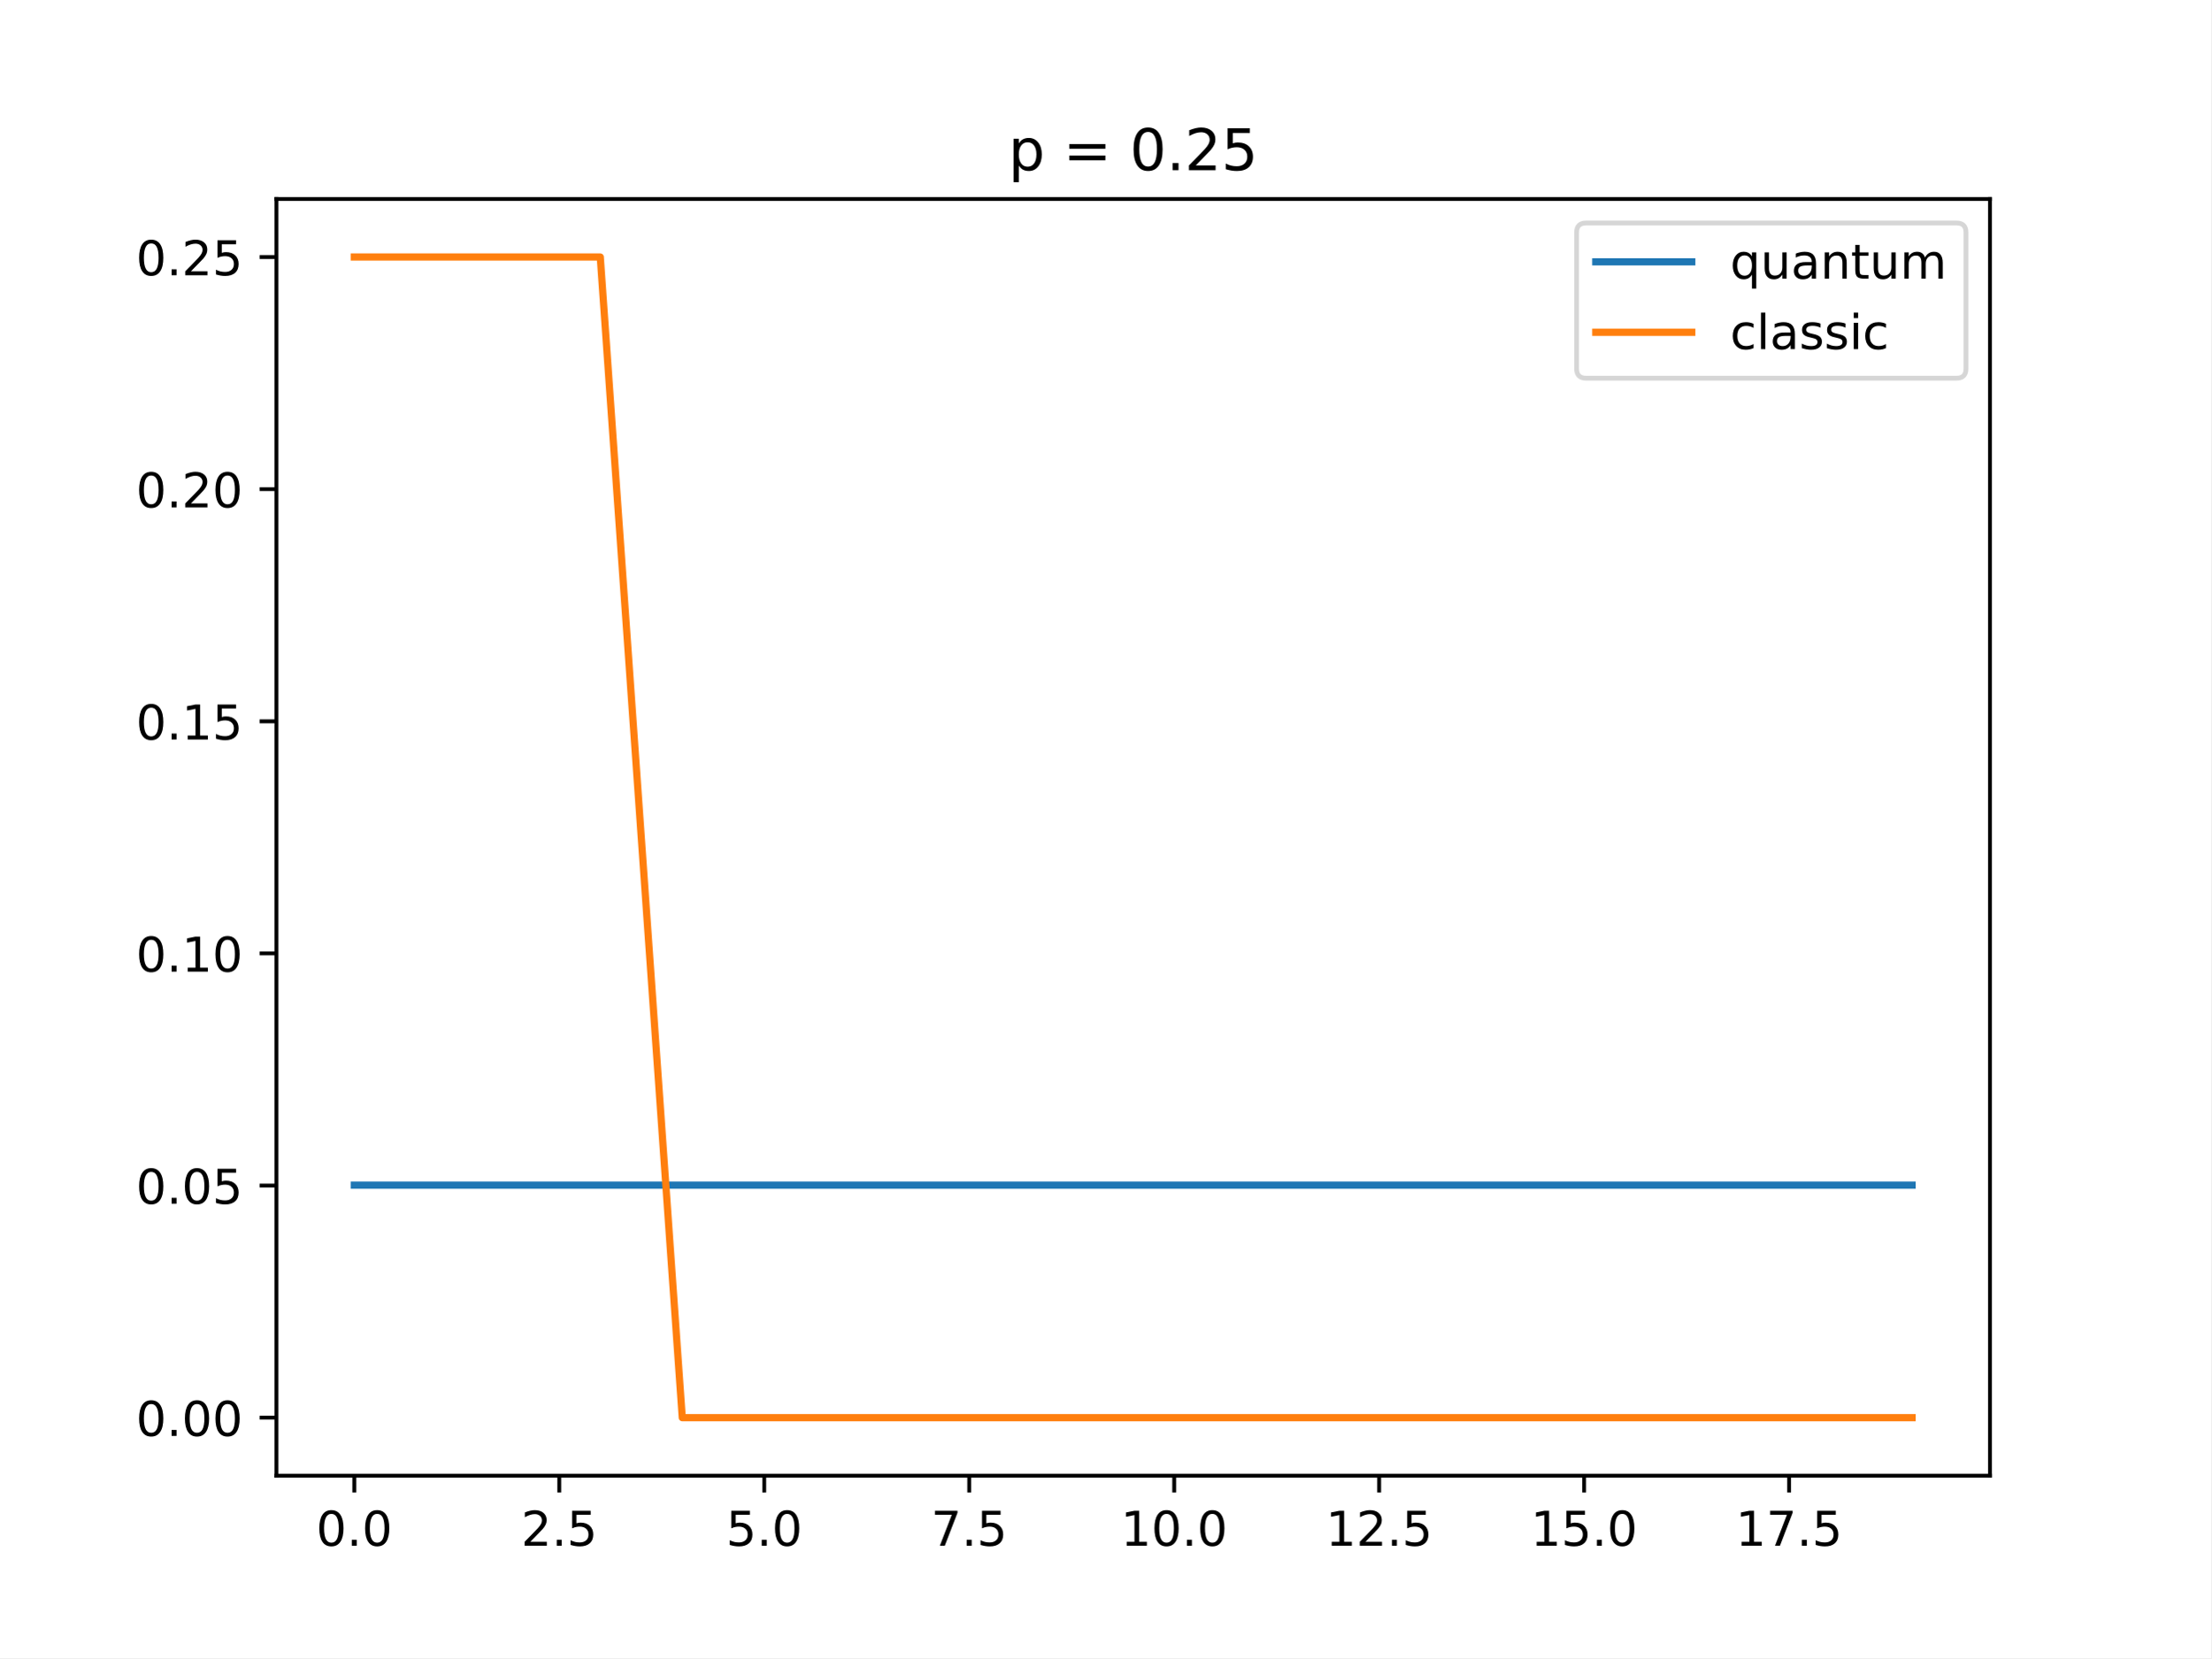
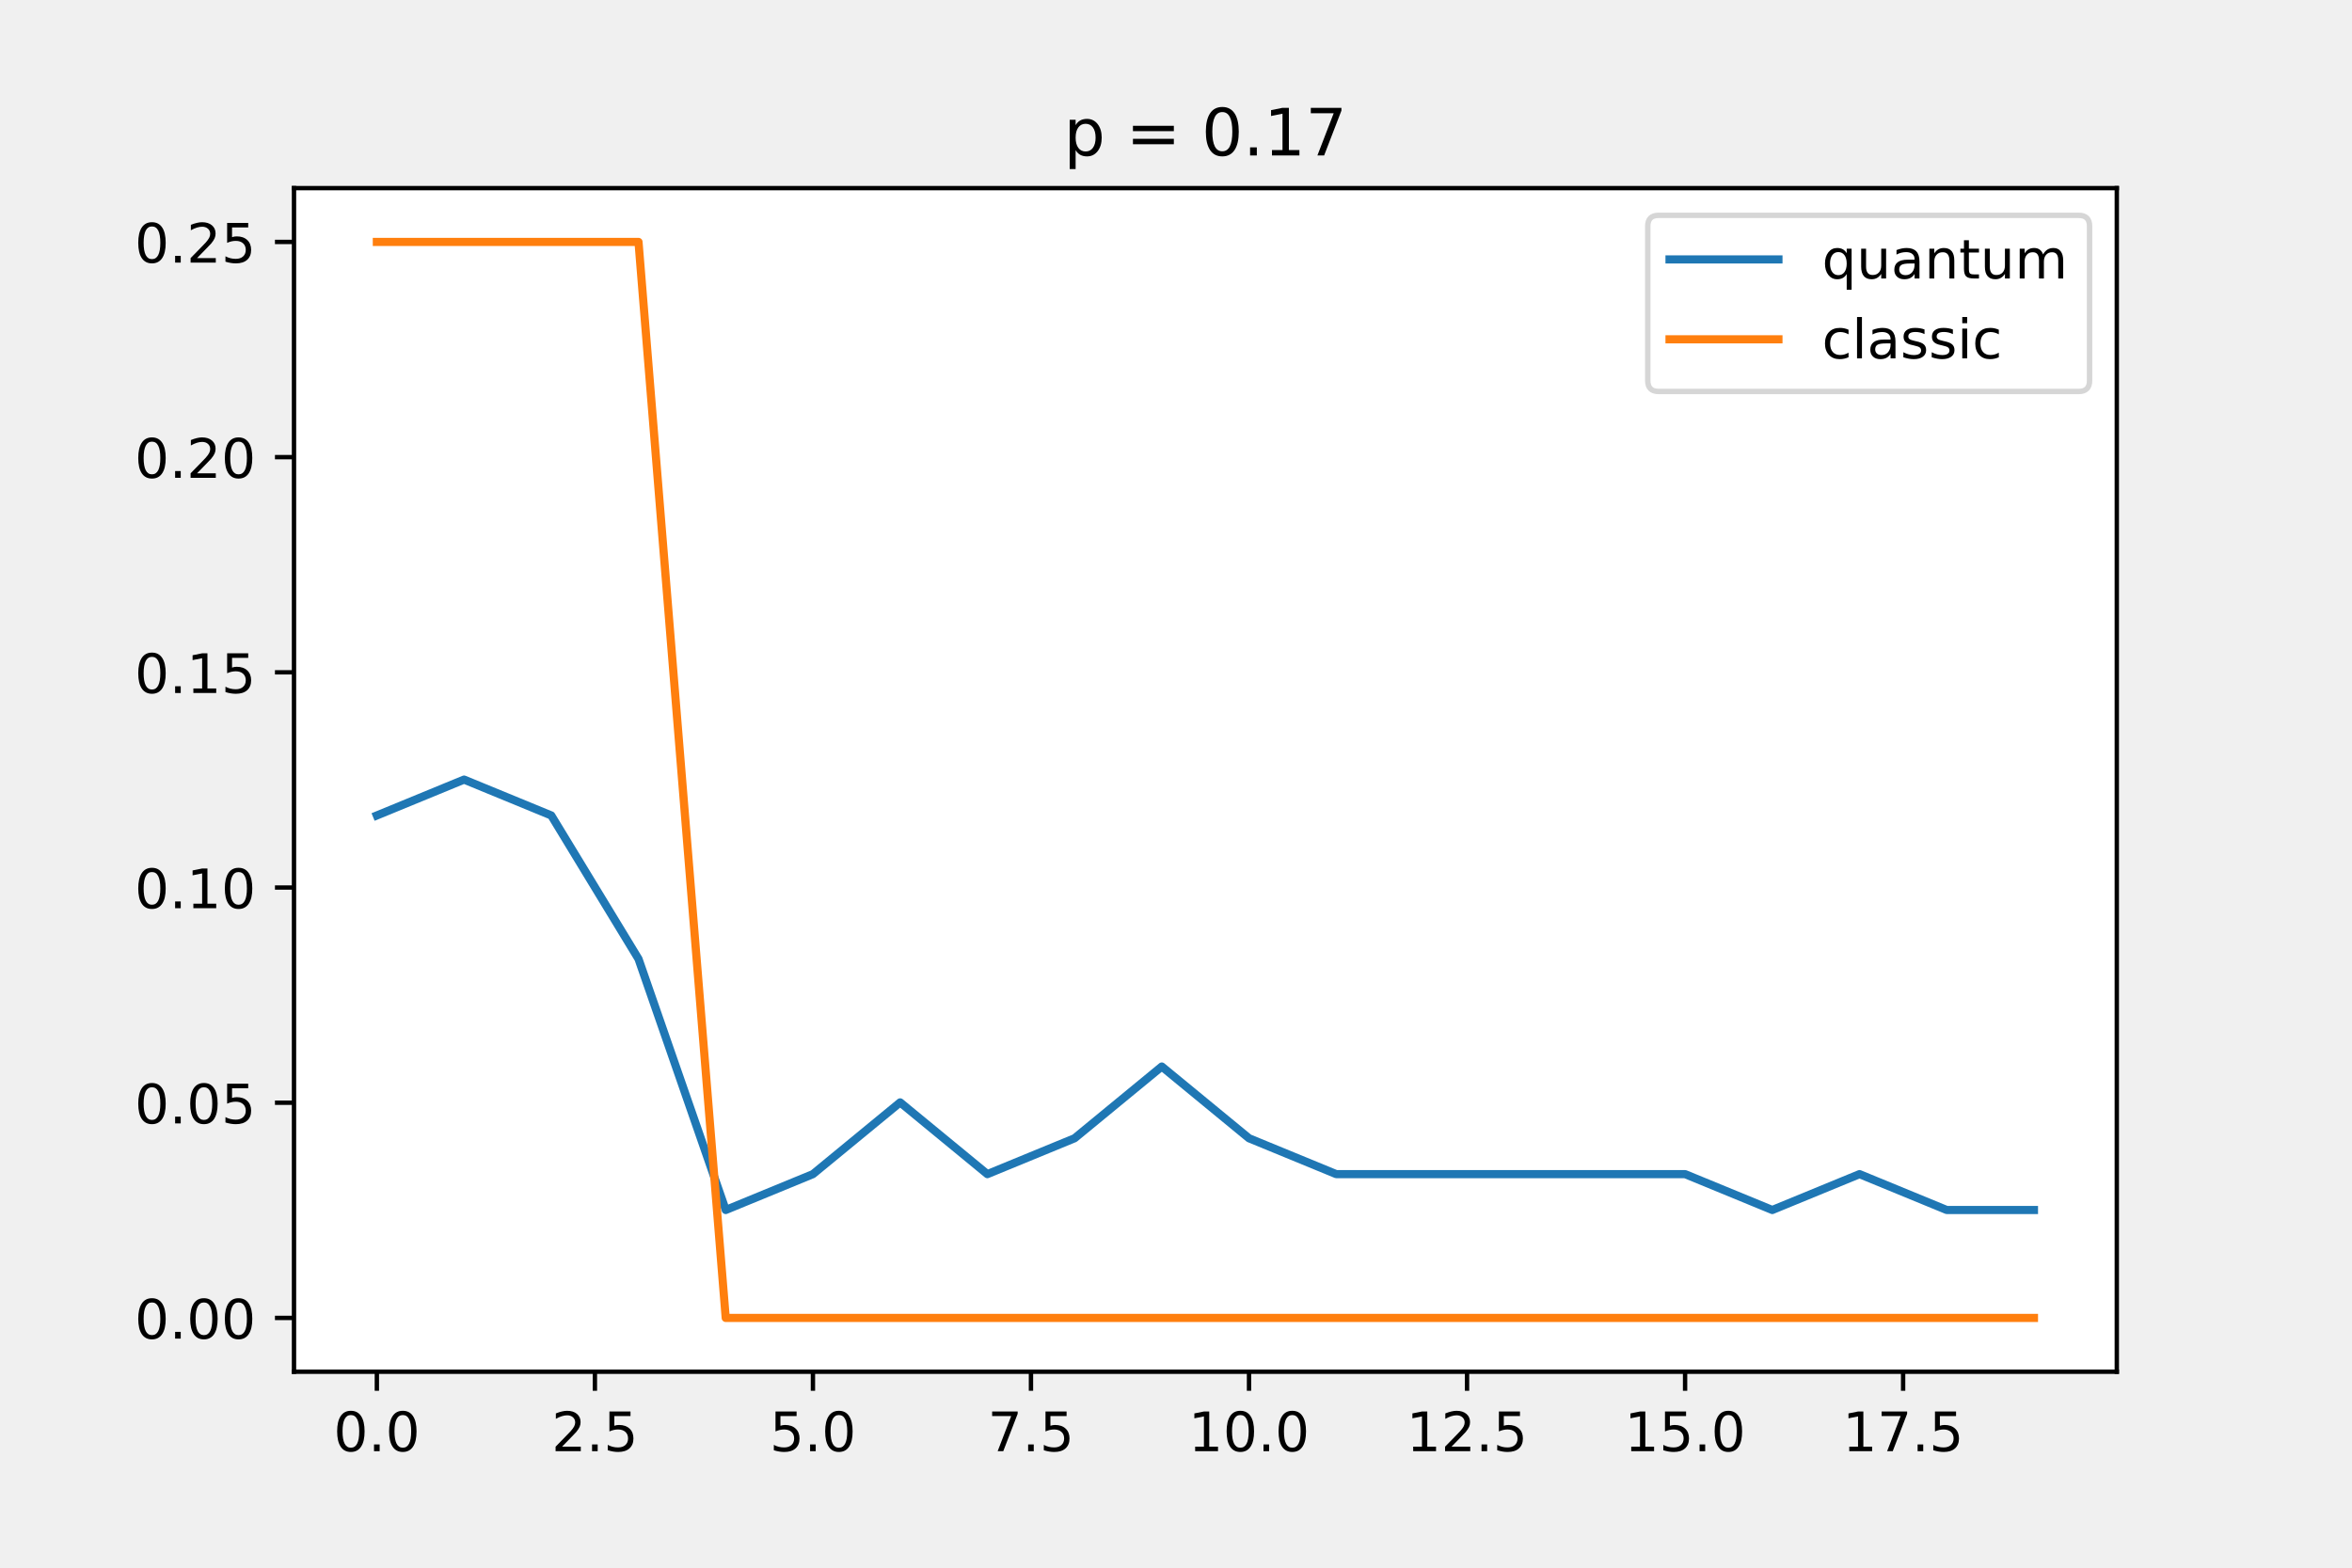
- <svg xmlns="http://www.w3.org/2000/svg" xmlns:xlink="http://www.w3.org/1999/xlink" height="345.6pt" version="1.1" viewBox="0 0 460.8 345.6" width="460.8pt">
+ <svg xmlns="http://www.w3.org/2000/svg" xmlns:xlink="http://www.w3.org/1999/xlink" width="432pt" height="288pt" viewBox="0 0 432 288" version="1.1">
  <defs>
-     <style type="text/css">*{stroke-linecap:butt;stroke-linejoin:round;}</style>
+     <style type="text/css">*{stroke-linejoin: round; stroke-linecap: butt}</style>
  </defs>
  <g id="figure_1">
    <g id="patch_1">
-       <path d="M 0 345.6  L 460.8 345.6  L 460.8 0  L 0 0  z " style="fill:#ffffff;" />
+       <path d="M 0 288  L 432 288  L 432 0  L 0 0  L 0 288  z " style="fill: none" />
    </g>
    <g id="axes_1">
      <g id="patch_2">
-         <path d="M 57.6 307.584  L 414.72 307.584  L 414.72 41.472  L 57.6 41.472  z " style="fill:#ffffff;" />
+         <path d="M 54 252  L 388.8 252  L 388.8 34.56  L 54 34.56  z " style="fill: #ffffff" />
      </g>
      <g id="matplotlib.axis_1">
        <g id="xtick_1">
          <g id="line2d_1">
            <defs>
-               <path d="M 0 0  L 0 3.5  " id="m3c90db293b" style="stroke:#000000;stroke-width:0.8;" />
+               <path id="m7690267f86" d="M 0 0  L 0 3.5  " style="stroke: #000000; stroke-width: 0.8" />
            </defs>
            <g>
-               <use style="stroke:#000000;stroke-width:0.8;" x="73.833" xlink:href="#m3c90db293b" y="307.584" />
+               <use xlink:href="#m7690267f86" x="69.218" y="252" style="stroke: #000000; stroke-width: 0.8" />
            </g>
          </g>
          <g id="text_1">
-             <g transform="translate(65.88116 322.1824)scale(0.1 -0.1)">
+             <g transform="translate(61.26662 266.5984)scale(0.1 -0.1)">
              <defs>
-                 <path d="M 31.781 66.406  Q 24.172 66.406 20.328 58.906  Q 16.5 51.422 16.5 36.375  Q 16.5 21.391 20.328 13.891  Q 24.172 6.391 31.781 6.391  Q 39.453 6.391 43.281 13.891  Q 47.125 21.391 47.125 36.375  Q 47.125 51.422 43.281 58.906  Q 39.453 66.406 31.781 66.406  z M 31.781 74.219  Q 44.047 74.219 50.516 64.516  Q 56.984 54.828 56.984 36.375  Q 56.984 17.969 50.516 8.266  Q 44.047 -1.422 31.781 -1.422  Q 19.531 -1.422 13.062 8.266  Q 6.594 17.969 6.594 36.375  Q 6.594 54.828 13.062 64.516  Q 19.531 74.219 31.781 74.219  z " id="DejaVuSans-48" />
-                 <path d="M 10.688 12.406  L 21 12.406  L 21 0  L 10.688 0  z " id="DejaVuSans-46" />
+                 <path id="DejaVuSans-30" d="M 2034 4250  Q 1547 4250 1301 3770  Q 1056 3291 1056 2328  Q 1056 1369 1301 889  Q 1547 409 2034 409  Q 2525 409 2770 889  Q 3016 1369 3016 2328  Q 3016 3291 2770 3770  Q 2525 4250 2034 4250  z M 2034 4750  Q 2819 4750 3233 4129  Q 3647 3509 3647 2328  Q 3647 1150 3233 529  Q 2819 -91 2034 -91  Q 1250 -91 836 529  Q 422 1150 422 2328  Q 422 3509 836 4129  Q 1250 4750 2034 4750  z " transform="scale(0.015625)" />
+                 <path id="DejaVuSans-2e" d="M 684 794  L 1344 794  L 1344 0  L 684 0  L 684 794  z " transform="scale(0.015625)" />
              </defs>
-               <use xlink:href="#DejaVuSans-48" />
-               <use x="63.623" xlink:href="#DejaVuSans-46" />
-               <use x="95.41" xlink:href="#DejaVuSans-48" />
+               <use xlink:href="#DejaVuSans-30" />
+               <use xlink:href="#DejaVuSans-2e" x="63.623" />
+               <use xlink:href="#DejaVuSans-30" x="95.41" />
            </g>
          </g>
        </g>
        <g id="xtick_2">
          <g id="line2d_2">
            <g>
-               <use style="stroke:#000000;stroke-width:0.8;" x="116.55" xlink:href="#m3c90db293b" y="307.584" />
+               <use xlink:href="#m7690267f86" x="109.266" y="252" style="stroke: #000000; stroke-width: 0.8" />
            </g>
          </g>
          <g id="text_2">
-             <g transform="translate(108.5989 322.1824)scale(0.1 -0.1)">
+             <g transform="translate(101.3145 266.5984)scale(0.1 -0.1)">
              <defs>
-                 <path d="M 19.188 8.297  L 53.609 8.297  L 53.609 0  L 7.328 0  L 7.328 8.297  Q 12.938 14.109 22.625 23.891  Q 32.328 33.688 34.812 36.531  Q 39.547 41.844 41.422 45.531  Q 43.312 49.219 43.312 52.781  Q 43.312 58.594 39.234 62.25  Q 35.156 65.922 28.609 65.922  Q 23.969 65.922 18.812 64.312  Q 13.672 62.703 7.812 59.422  L 7.812 69.391  Q 13.766 71.781 18.938 73  Q 24.125 74.219 28.422 74.219  Q 39.75 74.219 46.484 68.547  Q 53.219 62.891 53.219 53.422  Q 53.219 48.922 51.531 44.891  Q 49.859 40.875 45.406 35.406  Q 44.188 33.984 37.641 27.219  Q 31.109 20.453 19.188 8.297  z " id="DejaVuSans-50" />
-                 <path d="M 10.797 72.906  L 49.516 72.906  L 49.516 64.594  L 19.828 64.594  L 19.828 46.734  Q 21.969 47.469 24.109 47.828  Q 26.266 48.188 28.422 48.188  Q 40.625 48.188 47.75 41.5  Q 54.891 34.812 54.891 23.391  Q 54.891 11.625 47.562 5.094  Q 40.234 -1.422 26.906 -1.422  Q 22.312 -1.422 17.547 -0.641  Q 12.797 0.141 7.719 1.703  L 7.719 11.625  Q 12.109 9.234 16.797 8.062  Q 21.484 6.891 26.703 6.891  Q 35.156 6.891 40.078 11.328  Q 45.016 15.766 45.016 23.391  Q 45.016 31 40.078 35.438  Q 35.156 39.891 26.703 39.891  Q 22.75 39.891 18.812 39.016  Q 14.891 38.141 10.797 36.281  z " id="DejaVuSans-53" />
+                 <path id="DejaVuSans-32" d="M 1228 531  L 3431 531  L 3431 0  L 469 0  L 469 531  Q 828 903 1448 1529  Q 2069 2156 2228 2338  Q 2531 2678 2651 2914  Q 2772 3150 2772 3378  Q 2772 3750 2511 3984  Q 2250 4219 1831 4219  Q 1534 4219 1204 4116  Q 875 4013 500 3803  L 500 4441  Q 881 4594 1212 4672  Q 1544 4750 1819 4750  Q 2544 4750 2975 4387  Q 3406 4025 3406 3419  Q 3406 3131 3298 2873  Q 3191 2616 2906 2266  Q 2828 2175 2409 1742  Q 1991 1309 1228 531  z " transform="scale(0.015625)" />
+                 <path id="DejaVuSans-35" d="M 691 4666  L 3169 4666  L 3169 4134  L 1269 4134  L 1269 2991  Q 1406 3038 1543 3061  Q 1681 3084 1819 3084  Q 2600 3084 3056 2656  Q 3513 2228 3513 1497  Q 3513 744 3044 326  Q 2575 -91 1722 -91  Q 1428 -91 1123 -41  Q 819 9 494 109  L 494 744  Q 775 591 1075 516  Q 1375 441 1709 441  Q 2250 441 2565 725  Q 2881 1009 2881 1497  Q 2881 1984 2565 2268  Q 2250 2553 1709 2553  Q 1456 2553 1204 2497  Q 953 2441 691 2322  L 691 4666  z " transform="scale(0.015625)" />
              </defs>
-               <use xlink:href="#DejaVuSans-50" />
-               <use x="63.623" xlink:href="#DejaVuSans-46" />
-               <use x="95.41" xlink:href="#DejaVuSans-53" />
+               <use xlink:href="#DejaVuSans-32" />
+               <use xlink:href="#DejaVuSans-2e" x="63.623" />
+               <use xlink:href="#DejaVuSans-35" x="95.41" />
            </g>
          </g>
        </g>
        <g id="xtick_3">
          <g id="line2d_3">
            <g>
-               <use style="stroke:#000000;stroke-width:0.8;" x="159.268" xlink:href="#m3c90db293b" y="307.584" />
+               <use xlink:href="#m7690267f86" x="149.314" y="252" style="stroke: #000000; stroke-width: 0.8" />
            </g>
          </g>
          <g id="text_3">
-             <g transform="translate(151.3166 322.1824)scale(0.1 -0.1)">
-               <use xlink:href="#DejaVuSans-53" />
-               <use x="63.623" xlink:href="#DejaVuSans-46" />
-               <use x="95.41" xlink:href="#DejaVuSans-48" />
+             <g transform="translate(141.3623 266.5984)scale(0.1 -0.1)">
+               <use xlink:href="#DejaVuSans-35" />
+               <use xlink:href="#DejaVuSans-2e" x="63.623" />
+               <use xlink:href="#DejaVuSans-30" x="95.41" />
            </g>
          </g>
        </g>
        <g id="xtick_4">
          <g id="line2d_4">
            <g>
-               <use style="stroke:#000000;stroke-width:0.8;" x="201.986" xlink:href="#m3c90db293b" y="307.584" />
+               <use xlink:href="#m7690267f86" x="189.362" y="252" style="stroke: #000000; stroke-width: 0.8" />
            </g>
          </g>
          <g id="text_4">
-             <g transform="translate(194.0343 322.1824)scale(0.1 -0.1)">
+             <g transform="translate(181.4102 266.5984)scale(0.1 -0.1)">
              <defs>
-                 <path d="M 8.203 72.906  L 55.078 72.906  L 55.078 68.703  L 28.609 0  L 18.312 0  L 43.219 64.594  L 8.203 64.594  z " id="DejaVuSans-55" />
+                 <path id="DejaVuSans-37" d="M 525 4666  L 3525 4666  L 3525 4397  L 1831 0  L 1172 0  L 2766 4134  L 525 4134  L 525 4666  z " transform="scale(0.015625)" />
              </defs>
-               <use xlink:href="#DejaVuSans-55" />
-               <use x="63.623" xlink:href="#DejaVuSans-46" />
-               <use x="95.41" xlink:href="#DejaVuSans-53" />
+               <use xlink:href="#DejaVuSans-37" />
+               <use xlink:href="#DejaVuSans-2e" x="63.623" />
+               <use xlink:href="#DejaVuSans-35" x="95.41" />
            </g>
          </g>
        </g>
        <g id="xtick_5">
          <g id="line2d_5">
            <g>
-               <use style="stroke:#000000;stroke-width:0.8;" x="244.704" xlink:href="#m3c90db293b" y="307.584" />
+               <use xlink:href="#m7690267f86" x="229.41" y="252" style="stroke: #000000; stroke-width: 0.8" />
            </g>
          </g>
          <g id="text_5">
-             <g transform="translate(233.5707 322.1824)scale(0.1 -0.1)">
+             <g transform="translate(218.2768 266.5984)scale(0.1 -0.1)">
              <defs>
-                 <path d="M 12.406 8.297  L 28.516 8.297  L 28.516 63.922  L 10.984 60.406  L 10.984 69.391  L 28.422 72.906  L 38.281 72.906  L 38.281 8.297  L 54.391 8.297  L 54.391 0  L 12.406 0  z " id="DejaVuSans-49" />
+                 <path id="DejaVuSans-31" d="M 794 531  L 1825 531  L 1825 4091  L 703 3866  L 703 4441  L 1819 4666  L 2450 4666  L 2450 531  L 3481 531  L 3481 0  L 794 0  L 794 531  z " transform="scale(0.015625)" />
              </defs>
-               <use xlink:href="#DejaVuSans-49" />
-               <use x="63.623" xlink:href="#DejaVuSans-48" />
-               <use x="127.246" xlink:href="#DejaVuSans-46" />
-               <use x="159.033" xlink:href="#DejaVuSans-48" />
+               <use xlink:href="#DejaVuSans-31" />
+               <use xlink:href="#DejaVuSans-30" x="63.623" />
+               <use xlink:href="#DejaVuSans-2e" x="127.246" />
+               <use xlink:href="#DejaVuSans-30" x="159.033" />
            </g>
          </g>
        </g>
        <g id="xtick_6">
          <g id="line2d_6">
            <g>
-               <use style="stroke:#000000;stroke-width:0.8;" x="287.421" xlink:href="#m3c90db293b" y="307.584" />
+               <use xlink:href="#m7690267f86" x="269.457" y="252" style="stroke: #000000; stroke-width: 0.8" />
            </g>
          </g>
          <g id="text_6">
-             <g transform="translate(276.2884 322.1824)scale(0.1 -0.1)">
-               <use xlink:href="#DejaVuSans-49" />
-               <use x="63.623" xlink:href="#DejaVuSans-50" />
-               <use x="127.246" xlink:href="#DejaVuSans-46" />
-               <use x="159.033" xlink:href="#DejaVuSans-53" />
+             <g transform="translate(258.3246 266.5984)scale(0.1 -0.1)">
+               <use xlink:href="#DejaVuSans-31" />
+               <use xlink:href="#DejaVuSans-32" x="63.623" />
+               <use xlink:href="#DejaVuSans-2e" x="127.246" />
+               <use xlink:href="#DejaVuSans-35" x="159.033" />
            </g>
          </g>
        </g>
        <g id="xtick_7">
          <g id="line2d_7">
            <g>
-               <use style="stroke:#000000;stroke-width:0.8;" x="330.139" xlink:href="#m3c90db293b" y="307.584" />
+               <use xlink:href="#m7690267f86" x="309.505" y="252" style="stroke: #000000; stroke-width: 0.8" />
            </g>
          </g>
          <g id="text_7">
-             <g transform="translate(319.0061 322.1824)scale(0.1 -0.1)">
-               <use xlink:href="#DejaVuSans-49" />
-               <use x="63.623" xlink:href="#DejaVuSans-53" />
-               <use x="127.246" xlink:href="#DejaVuSans-46" />
-               <use x="159.033" xlink:href="#DejaVuSans-48" />
+             <g transform="translate(298.3725 266.5984)scale(0.1 -0.1)">
+               <use xlink:href="#DejaVuSans-31" />
+               <use xlink:href="#DejaVuSans-35" x="63.623" />
+               <use xlink:href="#DejaVuSans-2e" x="127.246" />
+               <use xlink:href="#DejaVuSans-30" x="159.033" />
            </g>
          </g>
        </g>
        <g id="xtick_8">
          <g id="line2d_8">
            <g>
-               <use style="stroke:#000000;stroke-width:0.8;" x="372.857" xlink:href="#m3c90db293b" y="307.584" />
+               <use xlink:href="#m7690267f86" x="349.553" y="252" style="stroke: #000000; stroke-width: 0.8" />
            </g>
          </g>
          <g id="text_8">
-             <g transform="translate(361.7238 322.1824)scale(0.1 -0.1)">
-               <use xlink:href="#DejaVuSans-49" />
-               <use x="63.623" xlink:href="#DejaVuSans-55" />
-               <use x="127.246" xlink:href="#DejaVuSans-46" />
-               <use x="159.033" xlink:href="#DejaVuSans-53" />
+             <g transform="translate(338.4203 266.5984)scale(0.1 -0.1)">
+               <use xlink:href="#DejaVuSans-31" />
+               <use xlink:href="#DejaVuSans-37" x="63.623" />
+               <use xlink:href="#DejaVuSans-2e" x="127.246" />
+               <use xlink:href="#DejaVuSans-35" x="159.033" />
            </g>
          </g>
        </g>
      </g>
      <g id="matplotlib.axis_2">
        <g id="ytick_1">
          <g id="line2d_9">
            <defs>
-               <path d="M 0 0  L -3.5 0  " id="m7f4b23d836" style="stroke:#000000;stroke-width:0.8;" />
+               <path id="m88715e4141" d="M 0 0  L -3.5 0  " style="stroke: #000000; stroke-width: 0.8" />
            </defs>
            <g>
-               <use style="stroke:#000000;stroke-width:0.8;" x="57.6" xlink:href="#m7f4b23d836" y="295.488" />
+               <use xlink:href="#m88715e4141" x="54" y="242.116" style="stroke: #000000; stroke-width: 0.8" />
            </g>
          </g>
          <g id="text_9">
-             <g transform="translate(28.33438 299.2872)scale(0.1 -0.1)">
-               <use xlink:href="#DejaVuSans-48" />
-               <use x="63.623" xlink:href="#DejaVuSans-46" />
-               <use x="95.41" xlink:href="#DejaVuSans-48" />
-               <use x="159.033" xlink:href="#DejaVuSans-48" />
+             <g transform="translate(24.73438 245.9156)scale(0.1 -0.1)">
+               <use xlink:href="#DejaVuSans-30" />
+               <use xlink:href="#DejaVuSans-2e" x="63.623" />
+               <use xlink:href="#DejaVuSans-30" x="95.41" />
+               <use xlink:href="#DejaVuSans-30" x="159.033" />
            </g>
          </g>
        </g>
        <g id="ytick_2">
          <g id="line2d_10">
            <g>
-               <use style="stroke:#000000;stroke-width:0.8;" x="57.6" xlink:href="#m7f4b23d836" y="247.104" />
+               <use xlink:href="#m88715e4141" x="54" y="202.582" style="stroke: #000000; stroke-width: 0.8" />
            </g>
          </g>
          <g id="text_10">
-             <g transform="translate(28.33438 250.9032)scale(0.1 -0.1)">
-               <use xlink:href="#DejaVuSans-48" />
-               <use x="63.623" xlink:href="#DejaVuSans-46" />
-               <use x="95.41" xlink:href="#DejaVuSans-48" />
-               <use x="159.033" xlink:href="#DejaVuSans-53" />
+             <g transform="translate(24.73438 206.381)scale(0.1 -0.1)">
+               <use xlink:href="#DejaVuSans-30" />
+               <use xlink:href="#DejaVuSans-2e" x="63.623" />
+               <use xlink:href="#DejaVuSans-30" x="95.41" />
+               <use xlink:href="#DejaVuSans-35" x="159.033" />
            </g>
          </g>
        </g>
        <g id="ytick_3">
          <g id="line2d_11">
            <g>
-               <use style="stroke:#000000;stroke-width:0.8;" x="57.6" xlink:href="#m7f4b23d836" y="198.72" />
+               <use xlink:href="#m88715e4141" x="54" y="163.047" style="stroke: #000000; stroke-width: 0.8" />
            </g>
          </g>
          <g id="text_11">
-             <g transform="translate(28.33438 202.5192)scale(0.1 -0.1)">
-               <use xlink:href="#DejaVuSans-48" />
-               <use x="63.623" xlink:href="#DejaVuSans-46" />
-               <use x="95.41" xlink:href="#DejaVuSans-49" />
-               <use x="159.033" xlink:href="#DejaVuSans-48" />
+             <g transform="translate(24.73438 166.8465)scale(0.1 -0.1)">
+               <use xlink:href="#DejaVuSans-30" />
+               <use xlink:href="#DejaVuSans-2e" x="63.623" />
+               <use xlink:href="#DejaVuSans-31" x="95.41" />
+               <use xlink:href="#DejaVuSans-30" x="159.033" />
            </g>
          </g>
        </g>
        <g id="ytick_4">
          <g id="line2d_12">
            <g>
-               <use style="stroke:#000000;stroke-width:0.8;" x="57.6" xlink:href="#m7f4b23d836" y="150.336" />
+               <use xlink:href="#m88715e4141" x="54" y="123.513" style="stroke: #000000; stroke-width: 0.8" />
            </g>
          </g>
          <g id="text_12">
-             <g transform="translate(28.33438 154.1352)scale(0.1 -0.1)">
-               <use xlink:href="#DejaVuSans-48" />
-               <use x="63.623" xlink:href="#DejaVuSans-46" />
-               <use x="95.41" xlink:href="#DejaVuSans-49" />
-               <use x="159.033" xlink:href="#DejaVuSans-53" />
+             <g transform="translate(24.73438 127.3119)scale(0.1 -0.1)">
+               <use xlink:href="#DejaVuSans-30" />
+               <use xlink:href="#DejaVuSans-2e" x="63.623" />
+               <use xlink:href="#DejaVuSans-31" x="95.41" />
+               <use xlink:href="#DejaVuSans-35" x="159.033" />
            </g>
          </g>
        </g>
        <g id="ytick_5">
          <g id="line2d_13">
            <g>
-               <use style="stroke:#000000;stroke-width:0.8;" x="57.6" xlink:href="#m7f4b23d836" y="101.952" />
+               <use xlink:href="#m88715e4141" x="54" y="83.978" style="stroke: #000000; stroke-width: 0.8" />
            </g>
          </g>
          <g id="text_13">
-             <g transform="translate(28.33438 105.7512)scale(0.1 -0.1)">
-               <use xlink:href="#DejaVuSans-48" />
-               <use x="63.623" xlink:href="#DejaVuSans-46" />
-               <use x="95.41" xlink:href="#DejaVuSans-50" />
-               <use x="159.033" xlink:href="#DejaVuSans-48" />
+             <g transform="translate(24.73438 87.7774)scale(0.1 -0.1)">
+               <use xlink:href="#DejaVuSans-30" />
+               <use xlink:href="#DejaVuSans-2e" x="63.623" />
+               <use xlink:href="#DejaVuSans-32" x="95.41" />
+               <use xlink:href="#DejaVuSans-30" x="159.033" />
            </g>
          </g>
        </g>
        <g id="ytick_6">
          <g id="line2d_14">
            <g>
-               <use style="stroke:#000000;stroke-width:0.8;" x="57.6" xlink:href="#m7f4b23d836" y="53.568" />
+               <use xlink:href="#m88715e4141" x="54" y="44.444" style="stroke: #000000; stroke-width: 0.8" />
            </g>
          </g>
          <g id="text_14">
-             <g transform="translate(28.33438 57.36722)scale(0.1 -0.1)">
-               <use xlink:href="#DejaVuSans-48" />
-               <use x="63.623" xlink:href="#DejaVuSans-46" />
-               <use x="95.41" xlink:href="#DejaVuSans-50" />
-               <use x="159.033" xlink:href="#DejaVuSans-53" />
+             <g transform="translate(24.73438 48.24285)scale(0.1 -0.1)">
+               <use xlink:href="#DejaVuSans-30" />
+               <use xlink:href="#DejaVuSans-2e" x="63.623" />
+               <use xlink:href="#DejaVuSans-32" x="95.41" />
+               <use xlink:href="#DejaVuSans-35" x="159.033" />
            </g>
          </g>
        </g>
      </g>
      <g id="line2d_15">
-         <path clip-path="url(#p4b909e9821)" d="M 73.833 247.03  L 90.92 247.03  L 108.007 247.03  L 125.094 247.03  L 142.181 247.03  L 159.268 247.03  L 176.355 247.03  L 193.442 247.03  L 210.529 247.03  L 227.616 247.03  L 244.704 247.03  L 261.791 247.03  L 278.878 247.03  L 295.965 247.03  L 313.052 247.03  L 330.139 247.03  L 347.226 247.03  L 364.313 247.03  L 381.4 247.03  L 398.487 247.03  " style="fill:none;stroke:#1f77b4;stroke-linecap:square;stroke-width:1.5;" />
+         <path d="M 69.218 149.808  L 85.237 143.219  L 101.256 149.808  L 117.276 176.165  L 133.295 222.288  L 149.314 215.699  L 165.333 202.521  L 181.352 215.699  L 197.371 209.11  L 213.39 195.932  L 229.41 209.11  L 245.429 215.699  L 261.448 215.699  L 277.467 215.699  L 293.486 215.699  L 309.505 215.699  L 325.524 222.288  L 341.544 215.699  L 357.563 222.288  L 373.582 222.288  " clip-path="url(#p3f8eeaa564)" style="fill: none; stroke: #1f77b4; stroke-width: 1.5; stroke-linecap: square" />
      </g>
      <g id="line2d_16">
-         <path clip-path="url(#p4b909e9821)" d="M 73.833 53.568  L 90.92 53.568  L 108.007 53.568  L 125.094 53.568  L 142.181 295.488  L 159.268 295.488  L 176.355 295.488  L 193.442 295.488  L 210.529 295.488  L 227.616 295.488  L 244.704 295.488  L 261.791 295.488  L 278.878 295.488  L 295.965 295.488  L 313.052 295.488  L 330.139 295.488  L 347.226 295.488  L 364.313 295.488  L 381.4 295.488  L 398.487 295.488  " style="fill:none;stroke:#ff7f0e;stroke-linecap:square;stroke-width:1.5;" />
+         <path d="M 69.218 44.444  L 85.237 44.444  L 101.256 44.444  L 117.276 44.444  L 133.295 242.116  L 149.314 242.116  L 165.333 242.116  L 181.352 242.116  L 197.371 242.116  L 213.39 242.116  L 229.41 242.116  L 245.429 242.116  L 261.448 242.116  L 277.467 242.116  L 293.486 242.116  L 309.505 242.116  L 325.524 242.116  L 341.544 242.116  L 357.563 242.116  L 373.582 242.116  " clip-path="url(#p3f8eeaa564)" style="fill: none; stroke: #ff7f0e; stroke-width: 1.5; stroke-linecap: square" />
      </g>
      <g id="patch_3">
-         <path d="M 57.6 307.584  L 57.6 41.472  " style="fill:none;stroke:#000000;stroke-linecap:square;stroke-linejoin:miter;stroke-width:0.8;" />
+         <path d="M 54 252  L 54 34.56  " style="fill: none; stroke: #000000; stroke-width: 0.8; stroke-linejoin: miter; stroke-linecap: square" />
      </g>
      <g id="patch_4">
-         <path d="M 414.72 307.584  L 414.72 41.472  " style="fill:none;stroke:#000000;stroke-linecap:square;stroke-linejoin:miter;stroke-width:0.8;" />
+         <path d="M 388.8 252  L 388.8 34.56  " style="fill: none; stroke: #000000; stroke-width: 0.8; stroke-linejoin: miter; stroke-linecap: square" />
      </g>
      <g id="patch_5">
-         <path d="M 57.6 307.584  L 414.72 307.584  " style="fill:none;stroke:#000000;stroke-linecap:square;stroke-linejoin:miter;stroke-width:0.8;" />
+         <path d="M 54 252  L 388.8 252  " style="fill: none; stroke: #000000; stroke-width: 0.8; stroke-linejoin: miter; stroke-linecap: square" />
      </g>
      <g id="patch_6">
-         <path d="M 57.6 41.472  L 414.72 41.472  " style="fill:none;stroke:#000000;stroke-linecap:square;stroke-linejoin:miter;stroke-width:0.8;" />
+         <path d="M 54 34.56  L 388.8 34.56  " style="fill: none; stroke: #000000; stroke-width: 0.8; stroke-linejoin: miter; stroke-linecap: square" />
      </g>
      <g id="text_15">
-         <g transform="translate(210.15 35.472)scale(0.12 -0.12)">
+         <g transform="translate(195.39 28.56)scale(0.12 -0.12)">
          <defs>
-             <path d="M 18.109 8.203  L 18.109 -20.797  L 9.078 -20.797  L 9.078 54.688  L 18.109 54.688  L 18.109 46.391  Q 20.953 51.266 25.266 53.625  Q 29.594 56 35.594 56  Q 45.562 56 51.781 48.094  Q 58.016 40.188 58.016 27.297  Q 58.016 14.406 51.781 6.484  Q 45.562 -1.422 35.594 -1.422  Q 29.594 -1.422 25.266 0.953  Q 20.953 3.328 18.109 8.203  z M 48.688 27.297  Q 48.688 37.203 44.609 42.844  Q 40.531 48.484 33.406 48.484  Q 26.266 48.484 22.188 42.844  Q 18.109 37.203 18.109 27.297  Q 18.109 17.391 22.188 11.75  Q 26.266 6.109 33.406 6.109  Q 40.531 6.109 44.609 11.75  Q 48.688 17.391 48.688 27.297  z " id="DejaVuSans-112" />
-             <path id="DejaVuSans-32" />
-             <path d="M 10.594 45.406  L 73.188 45.406  L 73.188 37.203  L 10.594 37.203  z M 10.594 25.484  L 73.188 25.484  L 73.188 17.188  L 10.594 17.188  z " id="DejaVuSans-61" />
+             <path id="DejaVuSans-70" d="M 1159 525  L 1159 -1331  L 581 -1331  L 581 3500  L 1159 3500  L 1159 2969  Q 1341 3281 1617 3432  Q 1894 3584 2278 3584  Q 2916 3584 3314 3078  Q 3713 2572 3713 1747  Q 3713 922 3314 415  Q 2916 -91 2278 -91  Q 1894 -91 1617 61  Q 1341 213 1159 525  z M 3116 1747  Q 3116 2381 2855 2742  Q 2594 3103 2138 3103  Q 1681 3103 1420 2742  Q 1159 2381 1159 1747  Q 1159 1113 1420 752  Q 1681 391 2138 391  Q 2594 391 2855 752  Q 3116 1113 3116 1747  z " transform="scale(0.015625)" />
+             <path id="DejaVuSans-20" transform="scale(0.015625)" />
+             <path id="DejaVuSans-3d" d="M 678 2906  L 4684 2906  L 4684 2381  L 678 2381  L 678 2906  z M 678 1631  L 4684 1631  L 4684 1100  L 678 1100  L 678 1631  z " transform="scale(0.015625)" />
          </defs>
-           <use xlink:href="#DejaVuSans-112" />
-           <use x="63.477" xlink:href="#DejaVuSans-32" />
-           <use x="95.264" xlink:href="#DejaVuSans-61" />
-           <use x="179.053" xlink:href="#DejaVuSans-32" />
-           <use x="210.84" xlink:href="#DejaVuSans-48" />
-           <use x="274.463" xlink:href="#DejaVuSans-46" />
-           <use x="306.25" xlink:href="#DejaVuSans-50" />
-           <use x="369.873" xlink:href="#DejaVuSans-53" />
+           <use xlink:href="#DejaVuSans-70" />
+           <use xlink:href="#DejaVuSans-20" x="63.477" />
+           <use xlink:href="#DejaVuSans-3d" x="95.264" />
+           <use xlink:href="#DejaVuSans-20" x="179.053" />
+           <use xlink:href="#DejaVuSans-30" x="210.84" />
+           <use xlink:href="#DejaVuSans-2e" x="274.463" />
+           <use xlink:href="#DejaVuSans-31" x="306.25" />
+           <use xlink:href="#DejaVuSans-37" x="369.873" />
        </g>
      </g>
      <g id="legend_1">
        <g id="patch_7">
-           <path d="M 330.57 78.828  L 407.72 78.828  Q 409.72 78.828 409.72 76.828  L 409.72 48.472  Q 409.72 46.472 407.72 46.472  L 330.57 46.472  Q 328.57 46.472 328.57 48.472  L 328.57 76.828  Q 328.57 78.828 330.57 78.828  z " style="fill:#ffffff;opacity:0.8;stroke:#cccccc;stroke-linejoin:miter;" />
+           <path d="M 304.65 71.916  L 381.8 71.916  Q 383.8 71.916 383.8 69.916  L 383.8 41.56  Q 383.8 39.56 381.8 39.56  L 304.65 39.56  Q 302.65 39.56 302.65 41.56  L 302.65 69.916  Q 302.65 71.916 304.65 71.916  z " style="fill: #ffffff; opacity: 0.8; stroke: #cccccc; stroke-linejoin: miter" />
        </g>
        <g id="line2d_17">
-           <path d="M 332.57 54.57  L 352.57 54.57  " style="fill:none;stroke:#1f77b4;stroke-linecap:square;stroke-width:1.5;" />
-         </g>
-         <g id="line2d_18" />
+           <path d="M 306.65 47.658  L 316.65 47.658  L 326.65 47.658  " style="fill: none; stroke: #1f77b4; stroke-width: 1.5; stroke-linecap: square" />
+         </g>
        <g id="text_16">
-           <g transform="translate(360.57 58.07044)scale(0.1 -0.1)">
+           <g transform="translate(334.65 51.15844)scale(0.1 -0.1)">
            <defs>
-               <path d="M 14.797 27.297  Q 14.797 17.391 18.875 11.75  Q 22.953 6.109 30.078 6.109  Q 37.203 6.109 41.297 11.75  Q 45.406 17.391 45.406 27.297  Q 45.406 37.203 41.297 42.844  Q 37.203 48.484 30.078 48.484  Q 22.953 48.484 18.875 42.844  Q 14.797 37.203 14.797 27.297  z M 45.406 8.203  Q 42.578 3.328 38.25 0.953  Q 33.938 -1.422 27.875 -1.422  Q 17.969 -1.422 11.734 6.484  Q 5.516 14.406 5.516 27.297  Q 5.516 40.188 11.734 48.094  Q 17.969 56 27.875 56  Q 33.938 56 38.25 53.625  Q 42.578 51.266 45.406 46.391  L 45.406 54.688  L 54.391 54.688  L 54.391 -20.797  L 45.406 -20.797  z " id="DejaVuSans-113" />
-               <path d="M 8.5 21.578  L 8.5 54.688  L 17.484 54.688  L 17.484 21.922  Q 17.484 14.156 20.5 10.266  Q 23.531 6.391 29.594 6.391  Q 36.859 6.391 41.078 11.031  Q 45.312 15.672 45.312 23.688  L 45.312 54.688  L 54.297 54.688  L 54.297 0  L 45.312 0  L 45.312 8.406  Q 42.047 3.422 37.719 1  Q 33.406 -1.422 27.688 -1.422  Q 18.266 -1.422 13.375 4.438  Q 8.5 10.297 8.5 21.578  z M 31.109 56  z " id="DejaVuSans-117" />
-               <path d="M 34.281 27.484  Q 23.391 27.484 19.188 25  Q 14.984 22.516 14.984 16.5  Q 14.984 11.719 18.141 8.906  Q 21.297 6.109 26.703 6.109  Q 34.188 6.109 38.703 11.406  Q 43.219 16.703 43.219 25.484  L 43.219 27.484  z M 52.203 31.203  L 52.203 0  L 43.219 0  L 43.219 8.297  Q 40.141 3.328 35.547 0.953  Q 30.953 -1.422 24.312 -1.422  Q 15.922 -1.422 10.953 3.297  Q 6 8.016 6 15.922  Q 6 25.141 12.172 29.828  Q 18.359 34.516 30.609 34.516  L 43.219 34.516  L 43.219 35.406  Q 43.219 41.609 39.141 45  Q 35.062 48.391 27.688 48.391  Q 23 48.391 18.547 47.266  Q 14.109 46.141 10.016 43.891  L 10.016 52.203  Q 14.938 54.109 19.578 55.047  Q 24.219 56 28.609 56  Q 40.484 56 46.344 49.844  Q 52.203 43.703 52.203 31.203  z " id="DejaVuSans-97" />
-               <path d="M 54.891 33.016  L 54.891 0  L 45.906 0  L 45.906 32.719  Q 45.906 40.484 42.875 44.328  Q 39.844 48.188 33.797 48.188  Q 26.516 48.188 22.312 43.547  Q 18.109 38.922 18.109 30.906  L 18.109 0  L 9.078 0  L 9.078 54.688  L 18.109 54.688  L 18.109 46.188  Q 21.344 51.125 25.703 53.562  Q 30.078 56 35.797 56  Q 45.219 56 50.047 50.172  Q 54.891 44.344 54.891 33.016  z " id="DejaVuSans-110" />
-               <path d="M 18.312 70.219  L 18.312 54.688  L 36.812 54.688  L 36.812 47.703  L 18.312 47.703  L 18.312 18.016  Q 18.312 11.328 20.141 9.422  Q 21.969 7.516 27.594 7.516  L 36.812 7.516  L 36.812 0  L 27.594 0  Q 17.188 0 13.234 3.875  Q 9.281 7.766 9.281 18.016  L 9.281 47.703  L 2.688 47.703  L 2.688 54.688  L 9.281 54.688  L 9.281 70.219  z " id="DejaVuSans-116" />
-               <path d="M 52 44.188  Q 55.375 50.25 60.062 53.125  Q 64.75 56 71.094 56  Q 79.641 56 84.281 50.016  Q 88.922 44.047 88.922 33.016  L 88.922 0  L 79.891 0  L 79.891 32.719  Q 79.891 40.578 77.094 44.375  Q 74.312 48.188 68.609 48.188  Q 61.625 48.188 57.562 43.547  Q 53.516 38.922 53.516 30.906  L 53.516 0  L 44.484 0  L 44.484 32.719  Q 44.484 40.625 41.703 44.406  Q 38.922 48.188 33.109 48.188  Q 26.219 48.188 22.156 43.531  Q 18.109 38.875 18.109 30.906  L 18.109 0  L 9.078 0  L 9.078 54.688  L 18.109 54.688  L 18.109 46.188  Q 21.188 51.219 25.484 53.609  Q 29.781 56 35.688 56  Q 41.656 56 45.828 52.969  Q 50 49.953 52 44.188  z " id="DejaVuSans-109" />
+               <path id="DejaVuSans-71" d="M 947 1747  Q 947 1113 1208 752  Q 1469 391 1925 391  Q 2381 391 2643 752  Q 2906 1113 2906 1747  Q 2906 2381 2643 2742  Q 2381 3103 1925 3103  Q 1469 3103 1208 2742  Q 947 2381 947 1747  z M 2906 525  Q 2725 213 2448 61  Q 2172 -91 1784 -91  Q 1150 -91 751 415  Q 353 922 353 1747  Q 353 2572 751 3078  Q 1150 3584 1784 3584  Q 2172 3584 2448 3432  Q 2725 3281 2906 2969  L 2906 3500  L 3481 3500  L 3481 -1331  L 2906 -1331  L 2906 525  z " transform="scale(0.015625)" />
+               <path id="DejaVuSans-75" d="M 544 1381  L 544 3500  L 1119 3500  L 1119 1403  Q 1119 906 1312 657  Q 1506 409 1894 409  Q 2359 409 2629 706  Q 2900 1003 2900 1516  L 2900 3500  L 3475 3500  L 3475 0  L 2900 0  L 2900 538  Q 2691 219 2414 64  Q 2138 -91 1772 -91  Q 1169 -91 856 284  Q 544 659 544 1381  z M 1991 3584  L 1991 3584  z " transform="scale(0.015625)" />
+               <path id="DejaVuSans-61" d="M 2194 1759  Q 1497 1759 1228 1600  Q 959 1441 959 1056  Q 959 750 1161 570  Q 1363 391 1709 391  Q 2188 391 2477 730  Q 2766 1069 2766 1631  L 2766 1759  L 2194 1759  z M 3341 1997  L 3341 0  L 2766 0  L 2766 531  Q 2569 213 2275 61  Q 1981 -91 1556 -91  Q 1019 -91 701 211  Q 384 513 384 1019  Q 384 1609 779 1909  Q 1175 2209 1959 2209  L 2766 2209  L 2766 2266  Q 2766 2663 2505 2880  Q 2244 3097 1772 3097  Q 1472 3097 1187 3025  Q 903 2953 641 2809  L 641 3341  Q 956 3463 1253 3523  Q 1550 3584 1831 3584  Q 2591 3584 2966 3190  Q 3341 2797 3341 1997  z " transform="scale(0.015625)" />
+               <path id="DejaVuSans-6e" d="M 3513 2113  L 3513 0  L 2938 0  L 2938 2094  Q 2938 2591 2744 2837  Q 2550 3084 2163 3084  Q 1697 3084 1428 2787  Q 1159 2491 1159 1978  L 1159 0  L 581 0  L 581 3500  L 1159 3500  L 1159 2956  Q 1366 3272 1645 3428  Q 1925 3584 2291 3584  Q 2894 3584 3203 3211  Q 3513 2838 3513 2113  z " transform="scale(0.015625)" />
+               <path id="DejaVuSans-74" d="M 1172 4494  L 1172 3500  L 2356 3500  L 2356 3053  L 1172 3053  L 1172 1153  Q 1172 725 1289 603  Q 1406 481 1766 481  L 2356 481  L 2356 0  L 1766 0  Q 1100 0 847 248  Q 594 497 594 1153  L 594 3053  L 172 3053  L 172 3500  L 594 3500  L 594 4494  L 1172 4494  z " transform="scale(0.015625)" />
+               <path id="DejaVuSans-6d" d="M 3328 2828  Q 3544 3216 3844 3400  Q 4144 3584 4550 3584  Q 5097 3584 5394 3201  Q 5691 2819 5691 2113  L 5691 0  L 5113 0  L 5113 2094  Q 5113 2597 4934 2840  Q 4756 3084 4391 3084  Q 3944 3084 3684 2787  Q 3425 2491 3425 1978  L 3425 0  L 2847 0  L 2847 2094  Q 2847 2600 2669 2842  Q 2491 3084 2119 3084  Q 1678 3084 1418 2786  Q 1159 2488 1159 1978  L 1159 0  L 581 0  L 581 3500  L 1159 3500  L 1159 2956  Q 1356 3278 1631 3431  Q 1906 3584 2284 3584  Q 2666 3584 2933 3390  Q 3200 3197 3328 2828  z " transform="scale(0.015625)" />
            </defs>
-             <use xlink:href="#DejaVuSans-113" />
-             <use x="63.477" xlink:href="#DejaVuSans-117" />
-             <use x="126.855" xlink:href="#DejaVuSans-97" />
-             <use x="188.135" xlink:href="#DejaVuSans-110" />
-             <use x="251.514" xlink:href="#DejaVuSans-116" />
-             <use x="290.723" xlink:href="#DejaVuSans-117" />
-             <use x="354.102" xlink:href="#DejaVuSans-109" />
-           </g>
-         </g>
-         <g id="line2d_19">
-           <path d="M 332.57 69.249  L 352.57 69.249  " style="fill:none;stroke:#ff7f0e;stroke-linecap:square;stroke-width:1.5;" />
-         </g>
-         <g id="line2d_20" />
+             <use xlink:href="#DejaVuSans-71" />
+             <use xlink:href="#DejaVuSans-75" x="63.477" />
+             <use xlink:href="#DejaVuSans-61" x="126.855" />
+             <use xlink:href="#DejaVuSans-6e" x="188.135" />
+             <use xlink:href="#DejaVuSans-74" x="251.514" />
+             <use xlink:href="#DejaVuSans-75" x="290.723" />
+             <use xlink:href="#DejaVuSans-6d" x="354.102" />
+           </g>
+         </g>
+         <g id="line2d_18">
+           <path d="M 306.65 62.337  L 316.65 62.337  L 326.65 62.337  " style="fill: none; stroke: #ff7f0e; stroke-width: 1.5; stroke-linecap: square" />
+         </g>
        <g id="text_17">
-           <g transform="translate(360.57 72.74856)scale(0.1 -0.1)">
+           <g transform="translate(334.65 65.83656)scale(0.1 -0.1)">
            <defs>
-               <path d="M 48.781 52.594  L 48.781 44.188  Q 44.969 46.297 41.141 47.344  Q 37.312 48.391 33.406 48.391  Q 24.656 48.391 19.812 42.844  Q 14.984 37.312 14.984 27.297  Q 14.984 17.281 19.812 11.734  Q 24.656 6.203 33.406 6.203  Q 37.312 6.203 41.141 7.25  Q 44.969 8.297 48.781 10.406  L 48.781 2.094  Q 45.016 0.344 40.984 -0.531  Q 36.969 -1.422 32.422 -1.422  Q 20.062 -1.422 12.781 6.344  Q 5.516 14.109 5.516 27.297  Q 5.516 40.672 12.859 48.328  Q 20.219 56 33.016 56  Q 37.156 56 41.109 55.141  Q 45.062 54.297 48.781 52.594  z " id="DejaVuSans-99" />
-               <path d="M 9.422 75.984  L 18.406 75.984  L 18.406 0  L 9.422 0  z " id="DejaVuSans-108" />
-               <path d="M 44.281 53.078  L 44.281 44.578  Q 40.484 46.531 36.375 47.5  Q 32.281 48.484 27.875 48.484  Q 21.188 48.484 17.844 46.438  Q 14.5 44.391 14.5 40.281  Q 14.5 37.156 16.891 35.375  Q 19.281 33.594 26.516 31.984  L 29.594 31.297  Q 39.156 29.25 43.188 25.516  Q 47.219 21.781 47.219 15.094  Q 47.219 7.469 41.188 3.016  Q 35.156 -1.422 24.609 -1.422  Q 20.219 -1.422 15.453 -0.562  Q 10.688 0.297 5.422 2  L 5.422 11.281  Q 10.406 8.688 15.234 7.391  Q 20.062 6.109 24.812 6.109  Q 31.156 6.109 34.562 8.281  Q 37.984 10.453 37.984 14.406  Q 37.984 18.062 35.516 20.016  Q 33.062 21.969 24.703 23.781  L 21.578 24.516  Q 13.234 26.266 9.516 29.906  Q 5.812 33.547 5.812 39.891  Q 5.812 47.609 11.281 51.797  Q 16.75 56 26.812 56  Q 31.781 56 36.172 55.266  Q 40.578 54.547 44.281 53.078  z " id="DejaVuSans-115" />
-               <path d="M 9.422 54.688  L 18.406 54.688  L 18.406 0  L 9.422 0  z M 9.422 75.984  L 18.406 75.984  L 18.406 64.594  L 9.422 64.594  z " id="DejaVuSans-105" />
+               <path id="DejaVuSans-63" d="M 3122 3366  L 3122 2828  Q 2878 2963 2633 3030  Q 2388 3097 2138 3097  Q 1578 3097 1268 2742  Q 959 2388 959 1747  Q 959 1106 1268 751  Q 1578 397 2138 397  Q 2388 397 2633 464  Q 2878 531 3122 666  L 3122 134  Q 2881 22 2623 -34  Q 2366 -91 2075 -91  Q 1284 -91 818 406  Q 353 903 353 1747  Q 353 2603 823 3093  Q 1294 3584 2113 3584  Q 2378 3584 2631 3529  Q 2884 3475 3122 3366  z " transform="scale(0.015625)" />
+               <path id="DejaVuSans-6c" d="M 603 4863  L 1178 4863  L 1178 0  L 603 0  L 603 4863  z " transform="scale(0.015625)" />
+               <path id="DejaVuSans-73" d="M 2834 3397  L 2834 2853  Q 2591 2978 2328 3040  Q 2066 3103 1784 3103  Q 1356 3103 1142 2972  Q 928 2841 928 2578  Q 928 2378 1081 2264  Q 1234 2150 1697 2047  L 1894 2003  Q 2506 1872 2764 1633  Q 3022 1394 3022 966  Q 3022 478 2636 193  Q 2250 -91 1575 -91  Q 1294 -91 989 -36  Q 684 19 347 128  L 347 722  Q 666 556 975 473  Q 1284 391 1588 391  Q 1994 391 2212 530  Q 2431 669 2431 922  Q 2431 1156 2273 1281  Q 2116 1406 1581 1522  L 1381 1569  Q 847 1681 609 1914  Q 372 2147 372 2553  Q 372 3047 722 3315  Q 1072 3584 1716 3584  Q 2034 3584 2315 3537  Q 2597 3491 2834 3397  z " transform="scale(0.015625)" />
+               <path id="DejaVuSans-69" d="M 603 3500  L 1178 3500  L 1178 0  L 603 0  L 603 3500  z M 603 4863  L 1178 4863  L 1178 4134  L 603 4134  L 603 4863  z " transform="scale(0.015625)" />
            </defs>
-             <use xlink:href="#DejaVuSans-99" />
-             <use x="54.98" xlink:href="#DejaVuSans-108" />
-             <use x="82.764" xlink:href="#DejaVuSans-97" />
-             <use x="144.043" xlink:href="#DejaVuSans-115" />
-             <use x="196.143" xlink:href="#DejaVuSans-115" />
-             <use x="248.242" xlink:href="#DejaVuSans-105" />
-             <use x="276.025" xlink:href="#DejaVuSans-99" />
+             <use xlink:href="#DejaVuSans-63" />
+             <use xlink:href="#DejaVuSans-6c" x="54.98" />
+             <use xlink:href="#DejaVuSans-61" x="82.764" />
+             <use xlink:href="#DejaVuSans-73" x="144.043" />
+             <use xlink:href="#DejaVuSans-73" x="196.143" />
+             <use xlink:href="#DejaVuSans-69" x="248.242" />
+             <use xlink:href="#DejaVuSans-63" x="276.025" />
          </g>
        </g>
      </g>
    </g>
  </g>
  <defs>
-     <clipPath id="p4b909e9821">
-       <rect height="266.112" width="357.12" x="57.6" y="41.472" />
+     <clipPath id="p3f8eeaa564">
+       <rect x="54" y="34.56" width="334.8" height="217.44" />
    </clipPath>
  </defs>
</svg>
